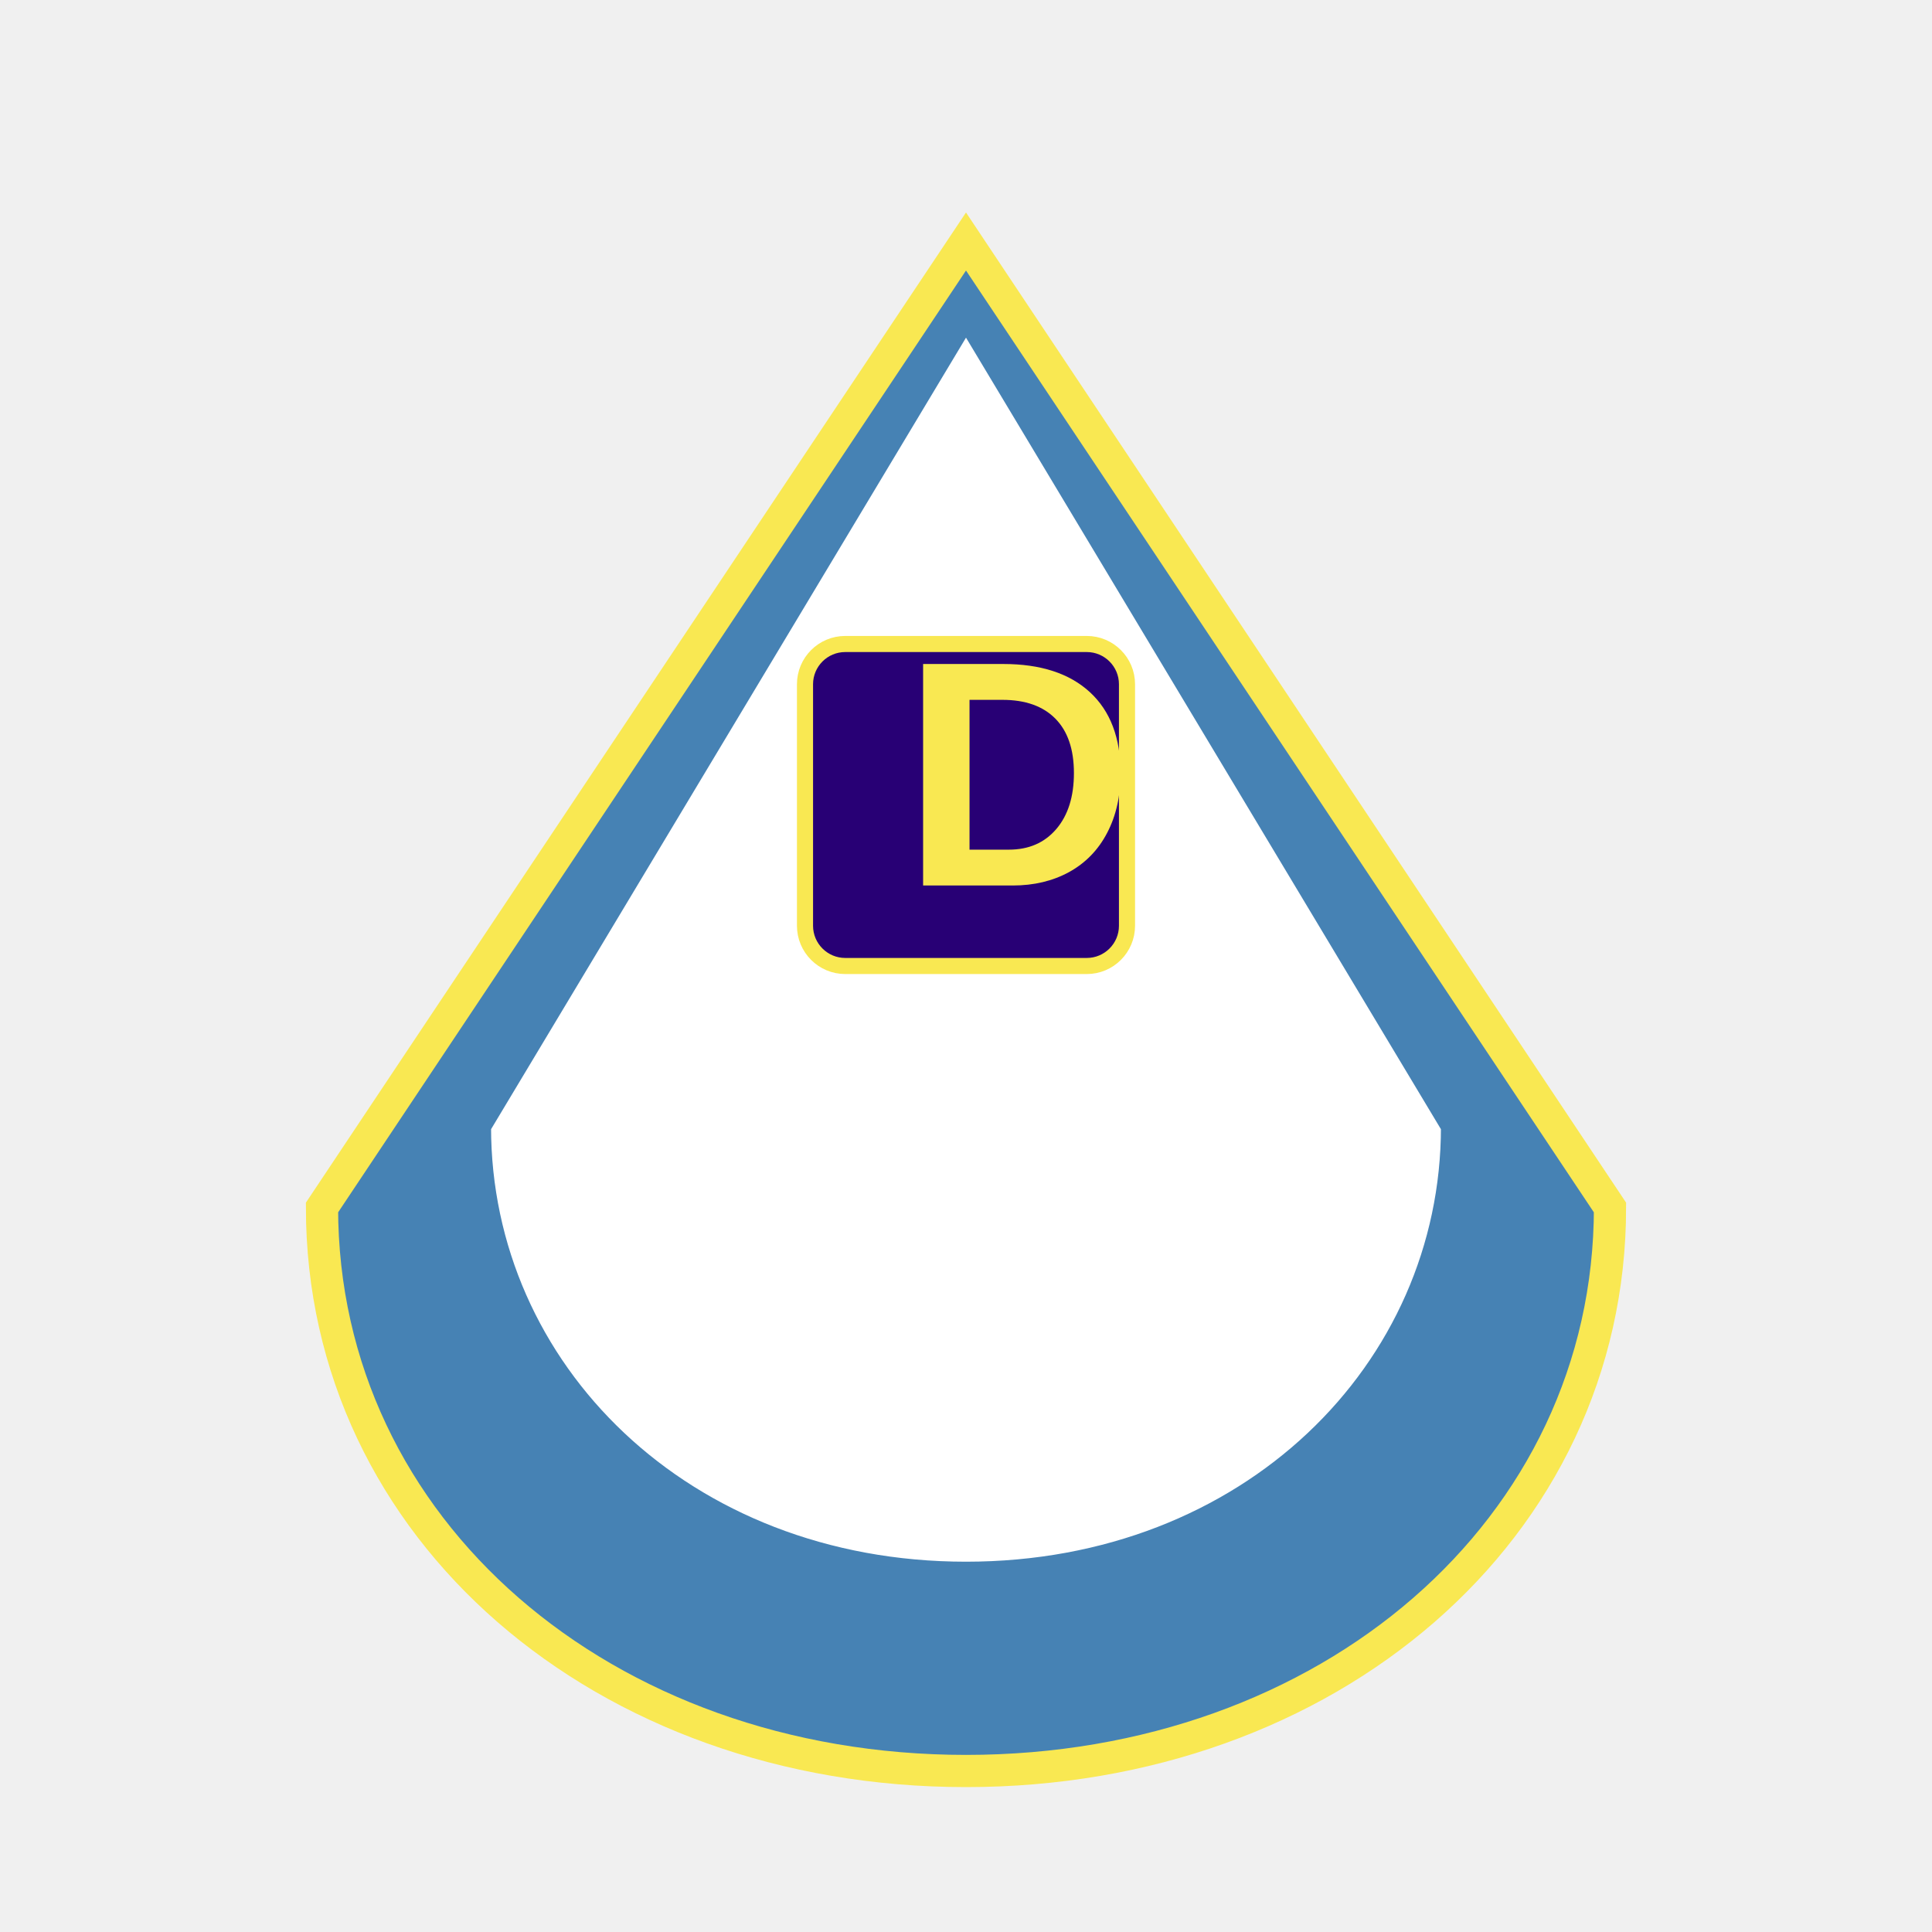
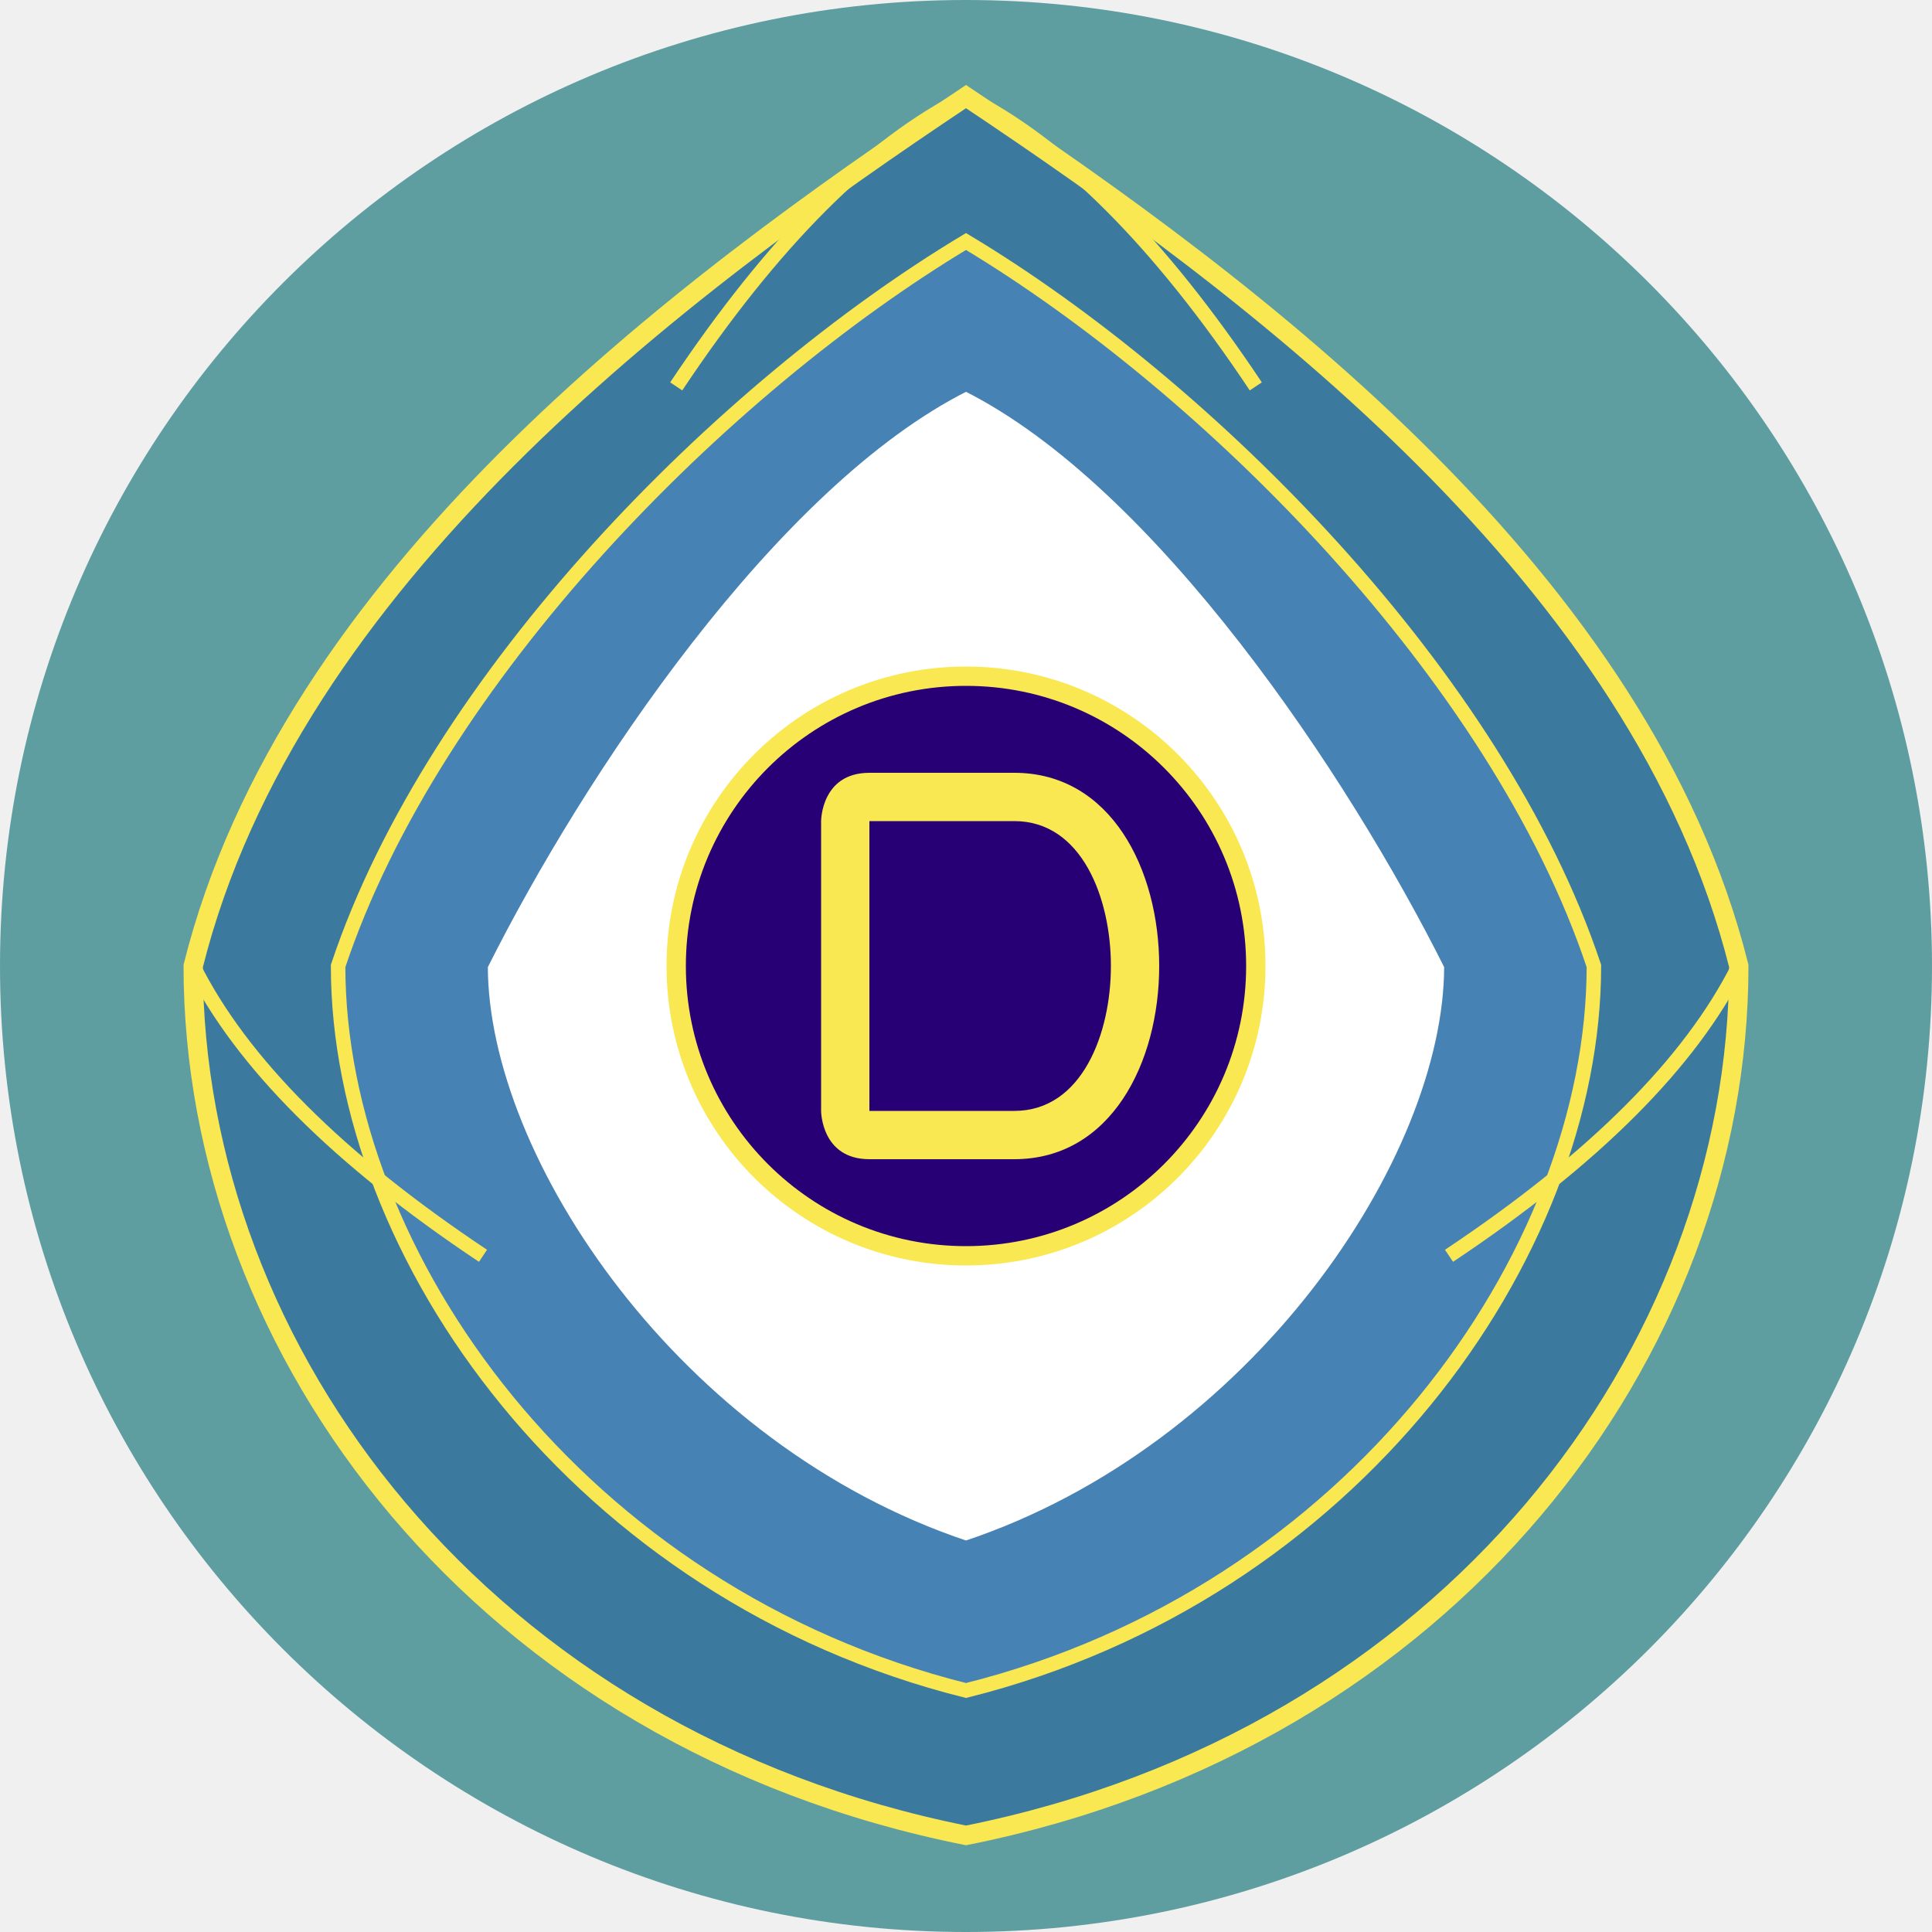
- <svg xmlns="http://www.w3.org/2000/svg" width="240" height="240" viewBox="0 0 240 240" fill="none">
-   <path d="M120 30L80 90L40 150C40 190 75 220 120 220C165 220 200 190 200 150L160 90L120 30Z" fill="#4682B4" stroke="#F9E852" stroke-width="4" />
-   <path d="M120 40L90 90L60 140C60 170 85 195 120 195C155 195 180 170 180 140L150 90L120 40Z" fill="white" stroke="#4682B4" stroke-width="2" />
+ <svg xmlns="http://www.w3.org/2000/svg" width="200" height="200" viewBox="0 0 200 200" fill="none">
+   <circle cx="100" cy="100" r="100" fill="#5F9EA0" />
+   <path d="M100 10            C 70 30, 30 60, 20 100            C 20 140, 50 180, 100 190            C 150 180, 180 140, 180 100            C 170 60, 130 30, 100 10Z" fill="#3B7A9E" stroke="#F9E852" stroke-width="2" />
+   <path d="M100 25            C 75 40, 45 70, 35 100            C 35 130, 60 165, 100 175            C 140 165, 165 130, 165 100            C 155 70, 125 40, 100 25Z" fill="#4682B4" stroke="#F9E852" stroke-width="1.5" />
+   <path d="M100 40            C 80 50, 60 80, 50 100            C 50 120, 70 150, 100 160            C 130 150, 150 120, 150 100            C 140 80, 120 50, 100 40Z" fill="#FFFFFF" stroke="#4682B4" stroke-width="1" />
  <g transform="translate(100, 100)">
-     <rect x="0" y="-20" width="40" height="40" rx="5" fill="#280075" stroke="#F9E852" stroke-width="2" />
-     <text x="12" y="10" font-family="Arial, sans-serif" font-weight="bold" font-size="40" fill="#F9E852">D</text>
+     <circle cx="0" cy="0" r="30" fill="#280075" stroke="#F9E852" stroke-width="2" />
+     <path d="M-15 -15              L -15 15              C -15 15, -15 20, -10 20              L 5 20              C 15 20, 20 10, 20 0              C 20 -10, 15 -20, 5 -20              L -10 -20              C -15 -20, -15 -15, -15 -15              Z" fill="#F9E852" />
+     <path d="M-10 -15              L -10 15              L 5 15              C 12 15, 15 7, 15 0              C 15 -7, 12 -15, 5 -15              L -10 -15              Z" fill="#280075" />
  </g>
+   <path d="M100 10 C 110 15, 120 25, 130 40" stroke="#F9E852" stroke-width="1.5" fill="none" />
+   <path d="M100 10 C 90 15, 80 25, 70 40" stroke="#F9E852" stroke-width="1.5" fill="none" />
+   <path d="M20 100 C 25 110, 35 120, 50 130" stroke="#F9E852" stroke-width="1.5" fill="none" />
+   <path d="M180 100 C 175 110, 165 120, 150 130" stroke="#F9E852" stroke-width="1.5" fill="none" />
</svg>
